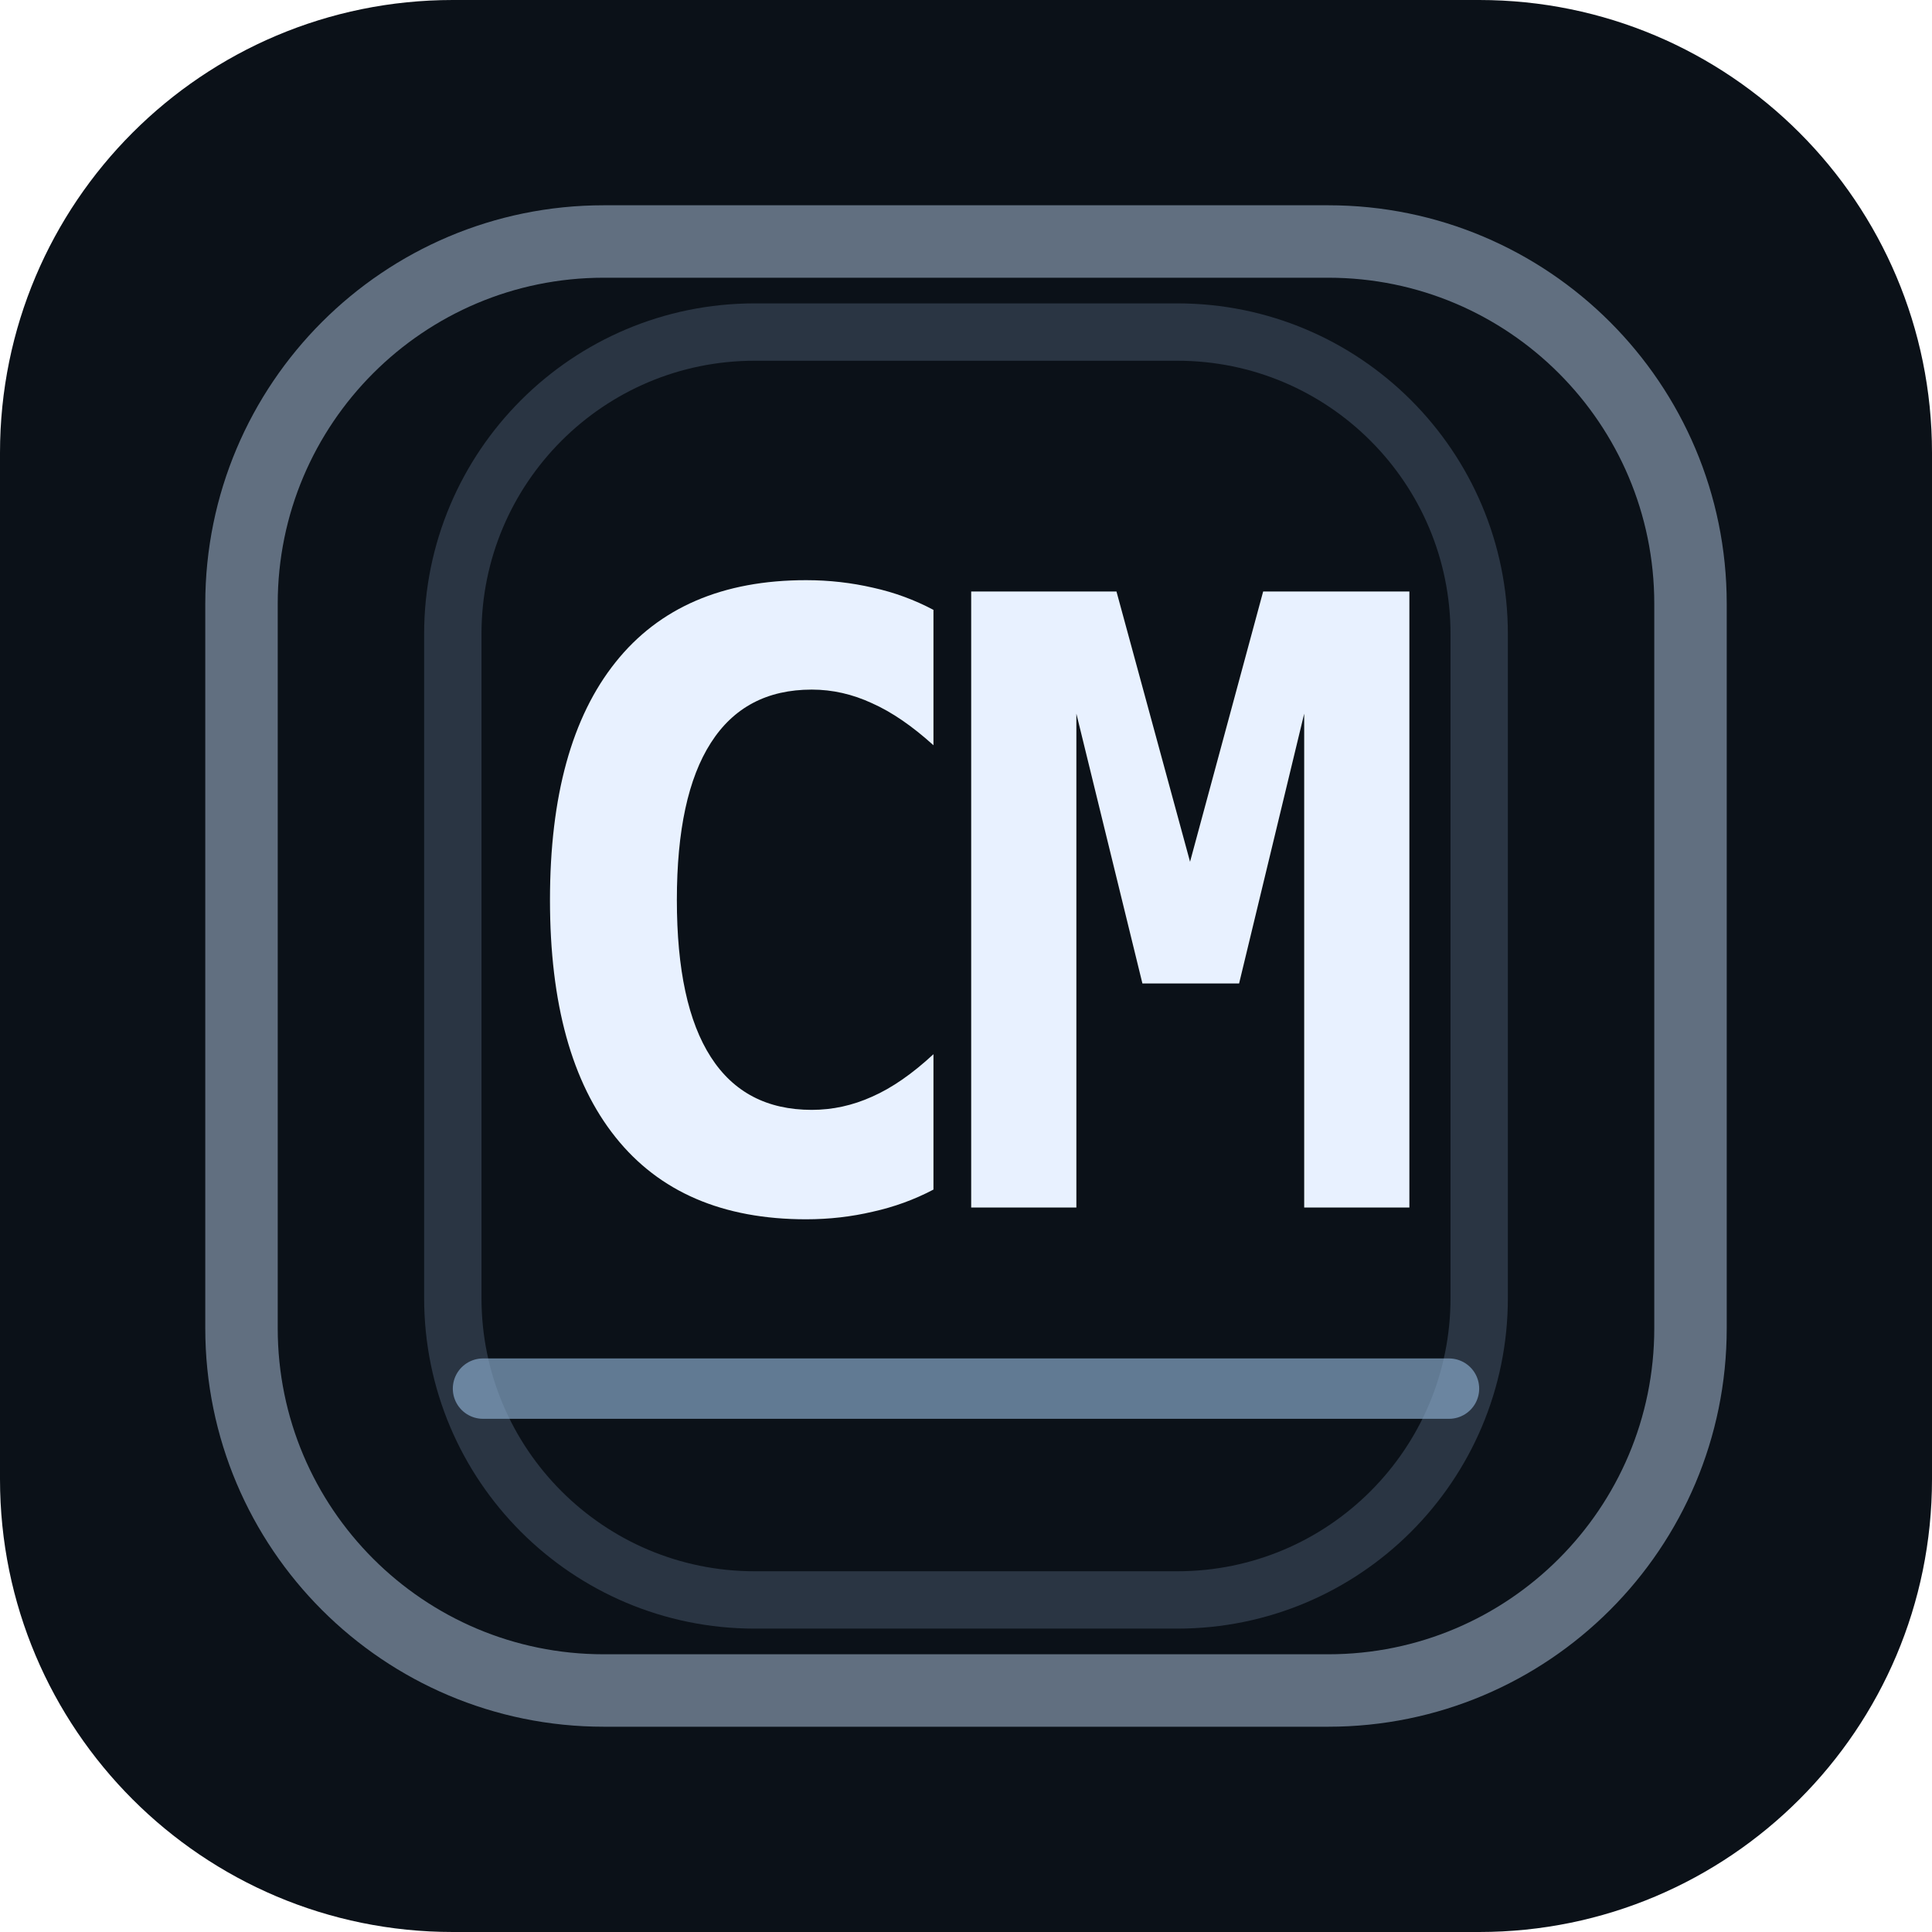
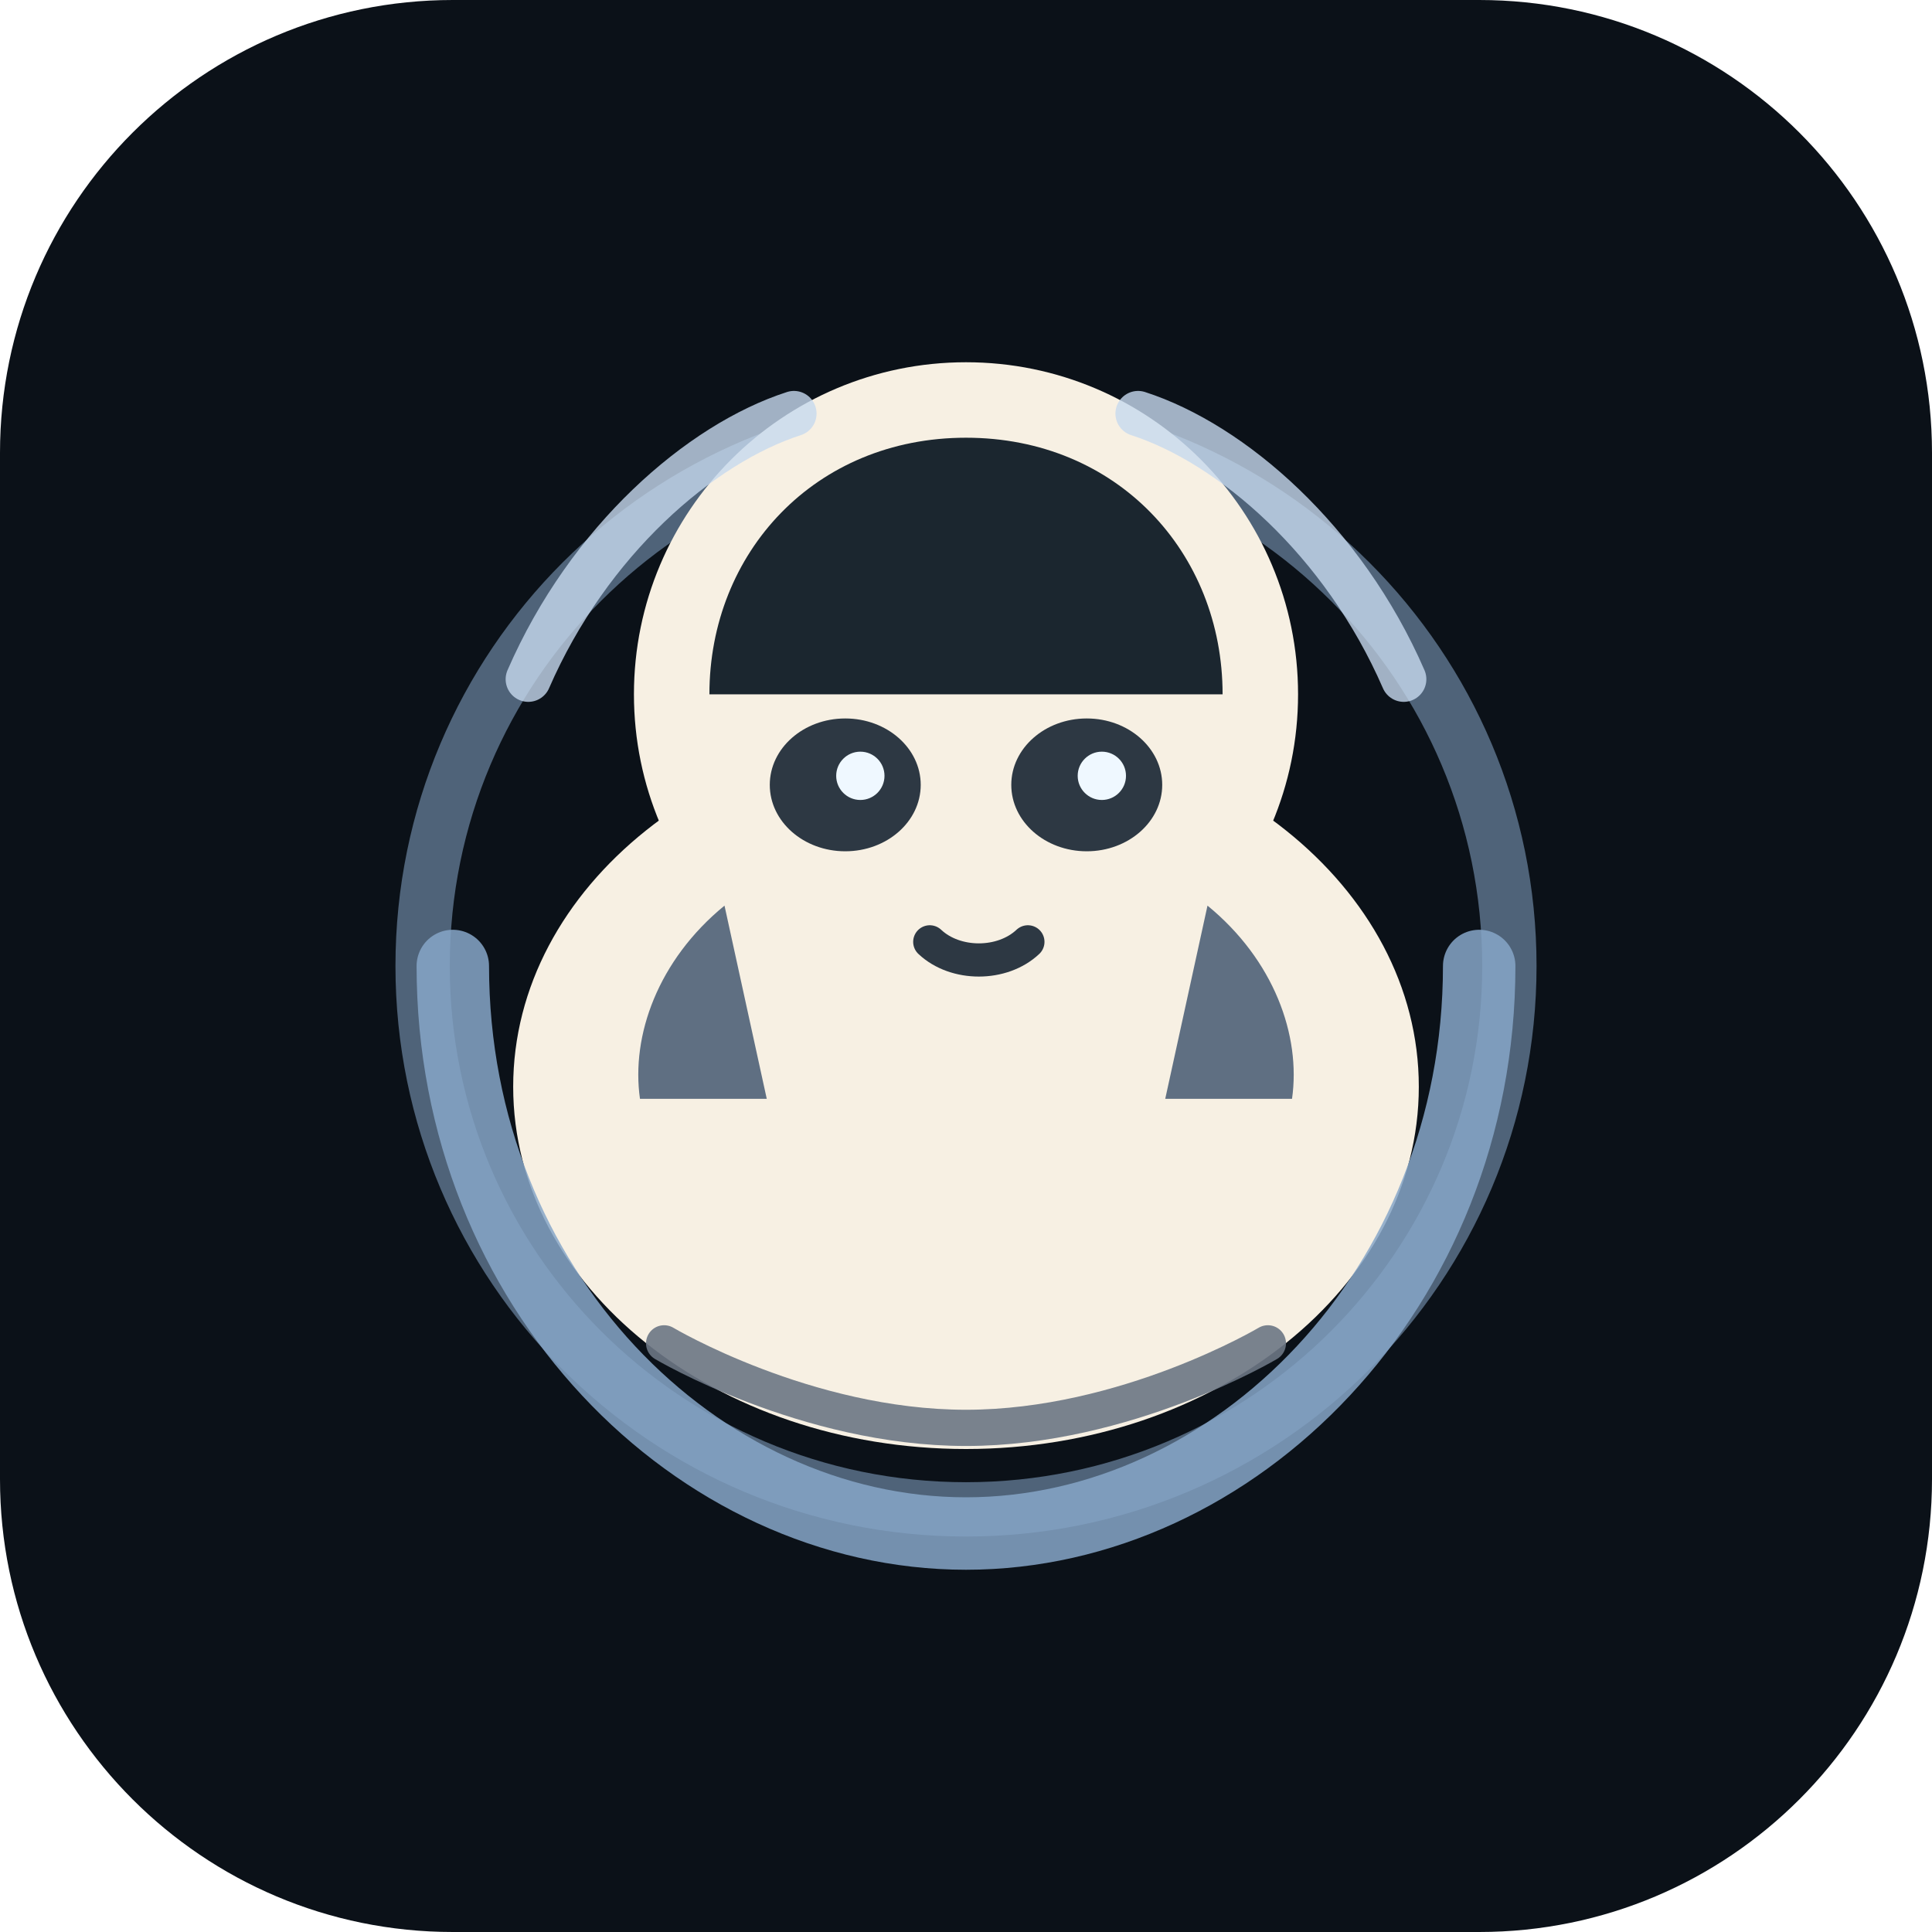
<svg xmlns="http://www.w3.org/2000/svg" viewBox="0 0 64 64" role="img" aria-labelledby="title desc">
  <rect width="64" height="64" rx="15" fill="#0b1118" />
-   <rect x="8" y="8" width="48" height="48" rx="12" fill="none" stroke="#9fb4cc" stroke-width="2.4" opacity="0.58" />
-   <rect x="15" y="11" width="34" height="42" rx="10" fill="none" stroke="#5c6f88" stroke-width="1.9" opacity="0.38" />
-   <text x="32" y="40" text-anchor="middle" font-family="SFMono-Regular, Menlo, Monaco, Consolas, monospace" font-size="28" font-weight="700" letter-spacing="-2" fill="#e8f1ff">CM</text>
-   <path d="M16 46h32" stroke="#86a6c8" stroke-width="2" stroke-linecap="round" opacity="0.7" />
+   <circle cx="32" cy="32" r="18" fill="none" stroke="#86a6c8" stroke-width="1.8" opacity="0.55" />
+   <ellipse cx="32" cy="36" rx="15" ry="12" fill="#f7f0e3" />
+   <ellipse cx="32" cy="23" rx="11" ry="11" fill="#f7f0e3" />
+   <path d="M23.5 23c0-4.7 3.5-8.5 8.5-8.5S40.5 18.3 40.5 23" fill="#1b262f" />
+   <ellipse cx="28" cy="26" rx="2.5" ry="2.2" fill="#2d3843" />
+   <ellipse cx="36" cy="26" rx="2.5" ry="2.2" fill="#2d3843" />
+   <circle cx="28.5" cy="25.7" r="0.8" fill="#eff8ff" />
+   <circle cx="36.5" cy="25.7" r="0.8" fill="#eff8ff" />
+   <path d="M30.8 31.2c0.85 0.8 2.4 0.8 3.25 0" fill="none" stroke="#2d3843" stroke-width="1.1" stroke-linecap="round" />
+   <path d="M17.5 22.5c2-4.6 5.7-7.8 8.8-8.8" fill="none" stroke="#c7d9ef" stroke-width="1.5" stroke-linecap="round" opacity="0.8" />
+   <path d="M46.5 22.5c-2-4.6-5.7-7.8-8.8-8.8" fill="none" stroke="#c7d9ef" stroke-width="1.5" stroke-linecap="round" opacity="0.8" />
+   <path d="M24 30c-2.2 1.8-3.1 4.3-2.8 6.4h4.2" fill="#5f6f82" />
+   <path d="M40 30c2.2 1.8 3.1 4.3 2.8 6.4H38.6" fill="#5f6f82" />
+   <path d="M15 32c0 10.7 8.1 18.8 17 18.8S49 42.7 49 32" fill="none" stroke="#86a6c8" stroke-width="2.4" stroke-linecap="round" opacity="0.85" />
+   <path d="M22 44.5s4.7 2.8 10 2.8 10-2.8 10-2.8" fill="none" stroke="#6b7684" stroke-width="1.2" stroke-linecap="round" opacity="0.9" />
</svg>
